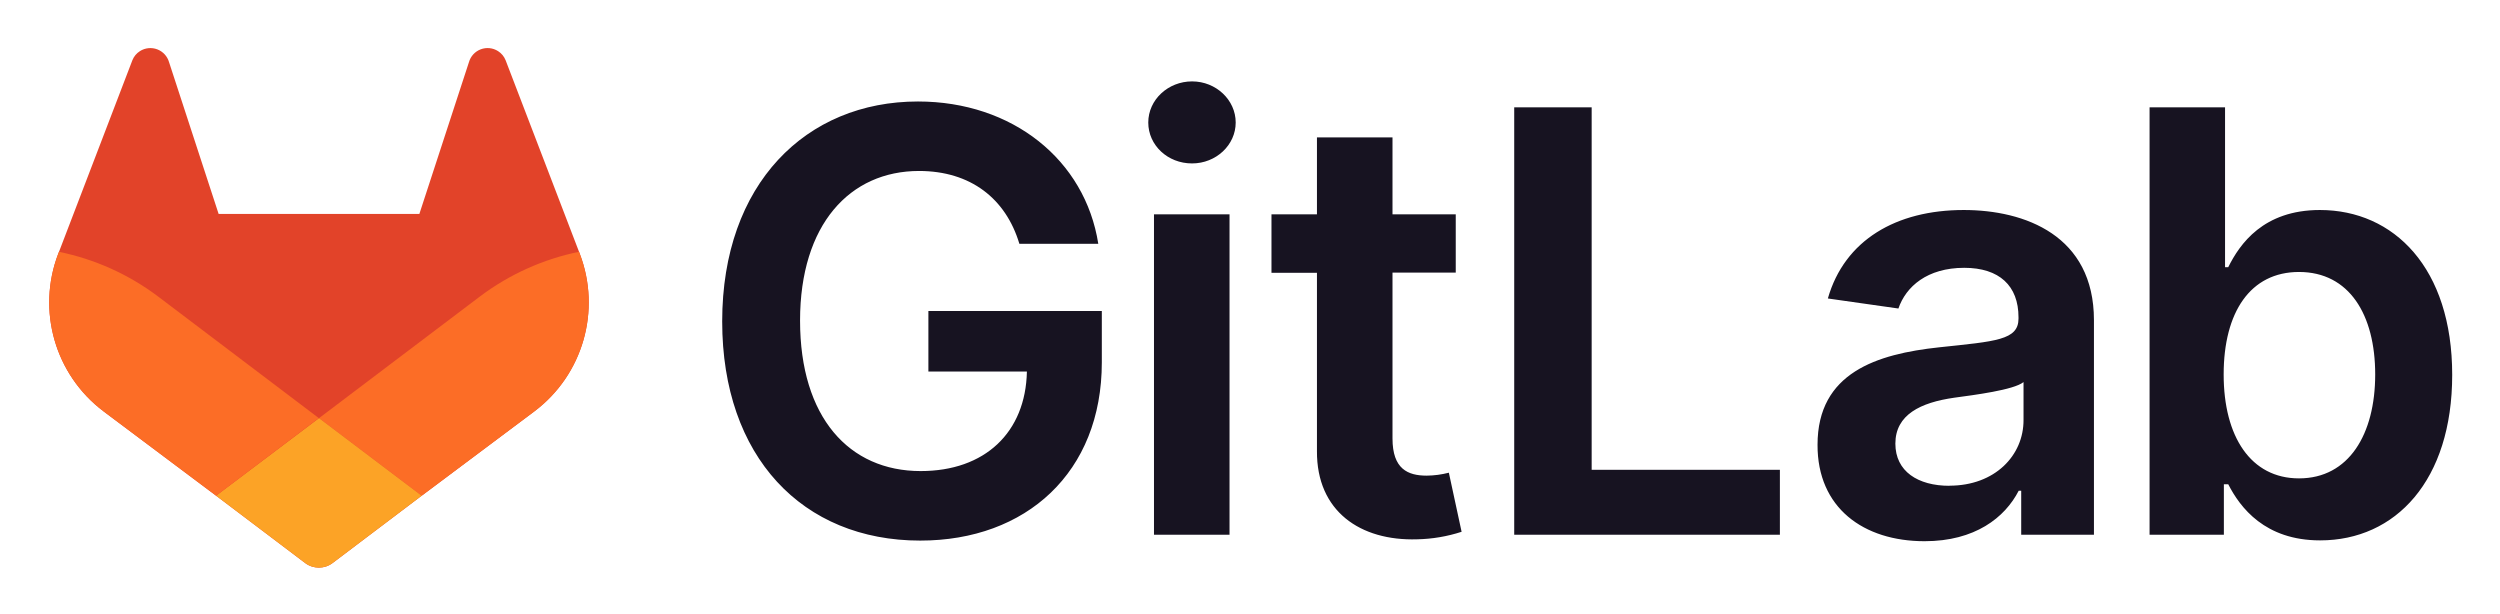
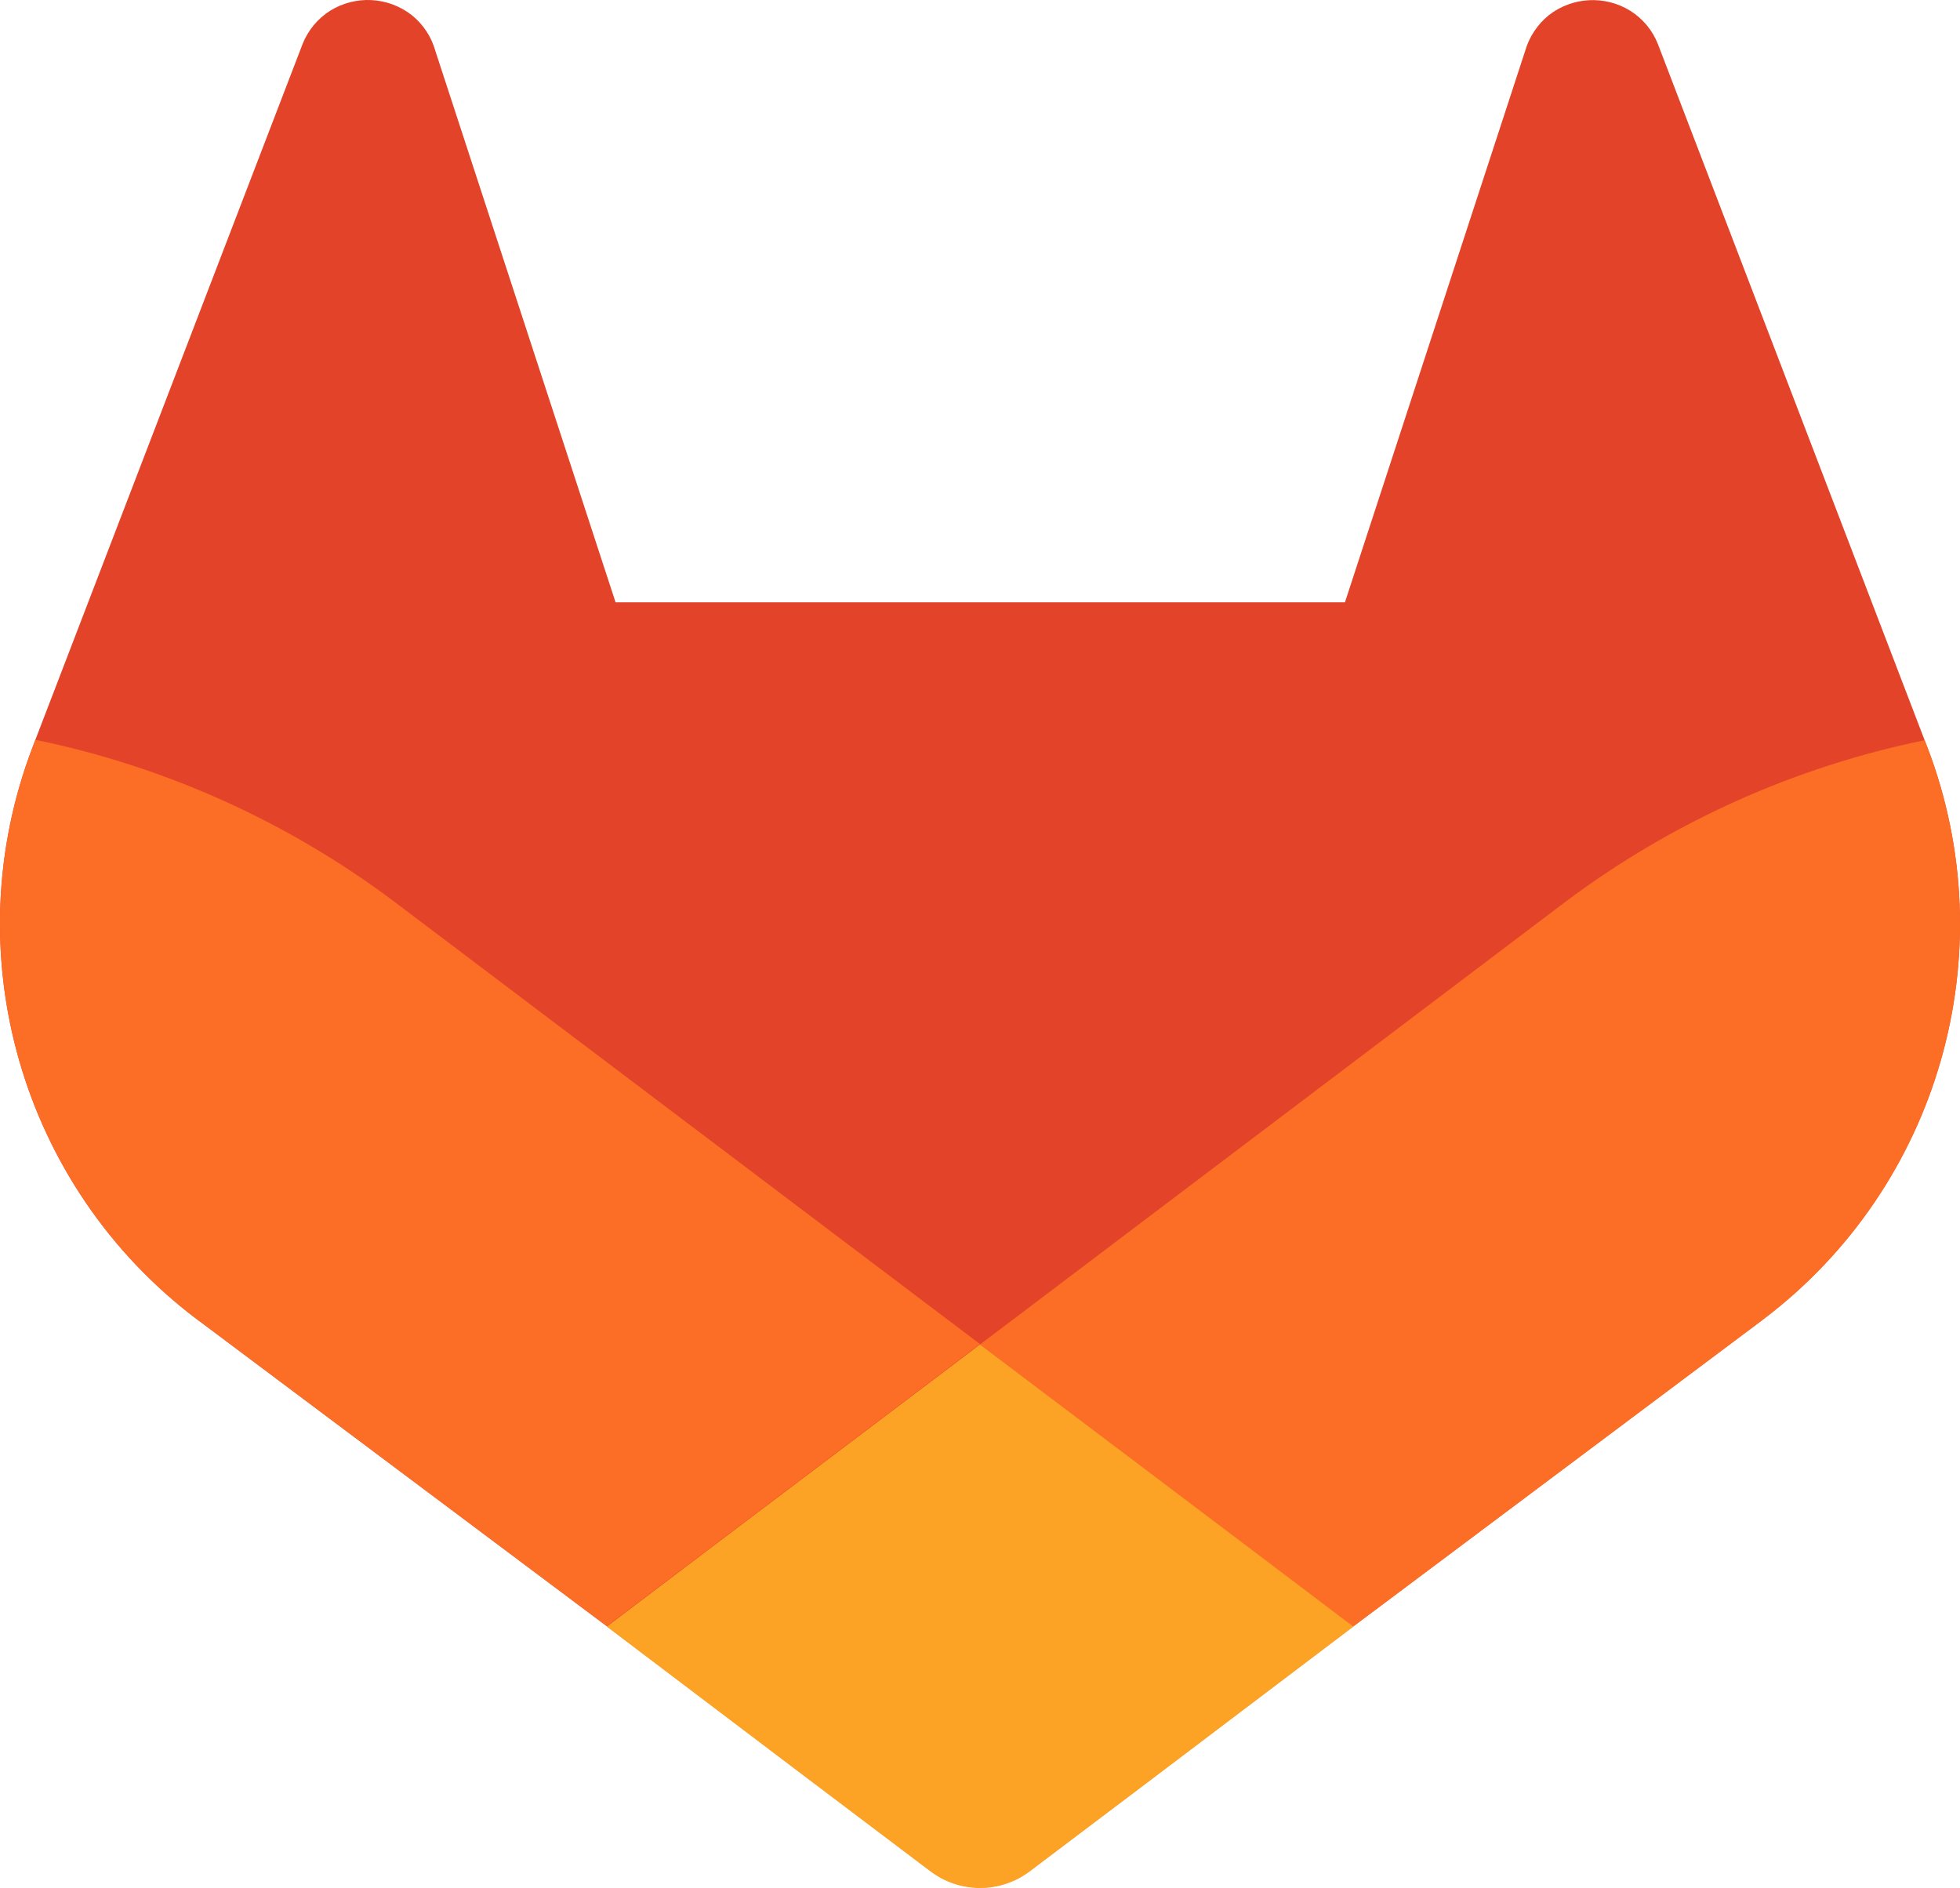
- <svg xmlns="http://www.w3.org/2000/svg" role="img" viewBox="134.62 101.12 721.76 177.26">
-   <defs>
-     <style>.cls-3{fill:#fc6d26}</style>
+ <svg xmlns="http://www.w3.org/2000/svg" width="1000" height="963.197" viewBox="0 0 1000 963.197" version="1.1" id="svg85">
+   <defs id="defs74">
+     <style id="style72">.cls-1{fill:#e24329;}.cls-2{fill:#fc6d26;}.cls-3{fill:#fca326;}</style>
  </defs>
-   <g id="LOGO">
-     <path fill="#171321" d="M428.92 171.51h22.78c-3.8-24.22-24.77-41.09-52.06-41.09-32.29 0-56.52 23.74-56.52 63.5 0 39.05 23.14 63.27 57.18 63.27 30.55 0 52.42-19.65 52.42-51.46v-14.82h-50.07v17.47h28.44c-.36 17.6-12.11 28.74-30.67 28.74-20.66 0-34.82-15.48-34.82-43.44 0-27.78 14.4-43.2 34.34-43.2 14.88 0 25.06 7.95 28.98 21.03zm38.86 83.99h21.81V163h-21.81zm11-107.2c6.93 0 12.59-5.31 12.59-11.81s-5.66-11.87-12.59-11.87-12.65 5.3-12.65 11.87 5.62 11.81 12.61 11.81zM554.9 163h-18.26v-22.22h-21.81V163H501.7v16.87h13.13v51.46c-.12 17.41 12.54 26 28.92 25.49a44.29 44.29 0 0 0 12.84-2.17l-3.68-17.06a26.57 26.57 0 0 1-6.38.85c-5.49 0-9.89-1.93-9.89-10.73v-47.89h18.26zm16.88 92.5h76.7v-18.74h-54.34V132.1h-22.36zm118.48 1.87c14.52 0 23.19-6.81 27.17-14.58h.72v12.71h21v-61.94c0-24.46-19.94-31.81-37.6-31.81-19.46 0-34.4 8.67-39.22 25.54l20.37 2.9c2.16-6.33 8.31-11.75 19-11.75 10.13 0 15.67 5.18 15.67 14.28v.36c0 6.26-6.57 6.57-22.9 8.31-17.95 1.93-35.12 7.29-35.12 28.14-.06 18.2 13.25 27.84 30.91 27.84zm7.17-16c-9.1 0-15.61-4.16-15.61-12.17 0-8.38 7.29-11.87 17-13.26 5.73-.78 17.18-2.23 20-4.51v10.9c.06 10.27-8.26 19.01-21.39 19.01zm57.78 14.13h21.45v-14.58h1.26c3.44 6.75 10.61 16.21 26.52 16.21 21.81 0 38.14-17.3 38.14-47.78 0-30.85-16.81-47.6-38.2-47.6-16.33 0-23.14 9.82-26.46 16.51H777V132.1h-21.79zm21.39-46.27c0-18 7.71-29.59 21.75-29.59 14.52 0 22 12.35 22 29.59s-7.59 30-22 30c-13.92 0-21.75-12.05-21.75-30z" />
-     <path fill="#e24329" d="M302 174.37l-.21-.56-21.2-55.3a5.5 5.5 0 0 0-2.18-2.63 5.6 5.6 0 0 0-8.41 3.2l-14.31 43.81h-57.95l-14.31-43.81a5.61 5.61 0 0 0-8.41-3.2 5.5 5.5 0 0 0-2.18 2.63l-21.19 55.31-.22.55a39.36 39.36 0 0 0 13.06 45.49l.08.06.18.14L197 244.23l16 12.09 9.72 7.35a6.57 6.57 0 0 0 7.92 0l9.72-7.35 16-12.09 32.48-24.31.09-.07A39.36 39.36 0 0 0 302 174.37z" />
-     <path d="M302 174.37l-.21-.56a71.5 71.5 0 0 0-28.5 12.82l-46.55 35.2 29.64 22.4 32.48-24.31.09-.07A39.36 39.36 0 0 0 302 174.37z" class="cls-3" />
-     <path fill="#fca326" d="M197 244.23l16 12.09 9.72 7.35a6.57 6.57 0 0 0 7.92 0l9.72-7.35 16-12.09-29.64-22.4z" />
-     <path d="M180.14 186.63a71.44 71.44 0 0 0-28.49-12.81l-.22.55a39.36 39.36 0 0 0 13.06 45.49l.08.06.18.14L197 244.23l29.66-22.4z" class="cls-3" />
+   <g id="LOGO" transform="matrix(5.206882,0,0,5.206882,-489.3076,-507.7609)">
+     <path class="cls-1" d="m 282.83,170.73 -0.27,-0.69 -26.14,-68.22 a 6.81,6.81 0 0 0 -2.69,-3.24 7,7 0 0 0 -8,0.43 7,7 0 0 0 -2.32,3.52 l -17.65,54 h -71.47 l -17.65,-54 a 6.86,6.86 0 0 0 -2.32,-3.53 7,7 0 0 0 -8,-0.43 6.87,6.87 0 0 0 -2.69,3.24 L 97.44,170 l -0.26,0.69 a 48.54,48.54 0 0 0 16.1,56.1 l 0.09,0.07 0.24,0.17 39.82,29.82 19.7,14.91 12,9.06 a 8.07,8.07 0 0 0 9.76,0 l 12,-9.06 19.7,-14.91 40.06,-30 0.1,-0.08 a 48.56,48.56 0 0 0 16.08,-56.04 z" id="path76" />
+     <path class="cls-2" d="m 282.83,170.73 -0.27,-0.69 a 88.3,88.3 0 0 0 -35.15,15.8 L 190,229.25 c 19.55,14.79 36.57,27.64 36.57,27.64 l 40.06,-30 0.1,-0.08 a 48.56,48.56 0 0 0 16.1,-56.08 z" id="path78" />
+     <path class="cls-3" d="m 153.43,256.89 19.7,14.91 12,9.06 a 8.07,8.07 0 0 0 9.76,0 l 12,-9.06 19.7,-14.91 c 0,0 -17.04,-12.89 -36.59,-27.64 -19.55,14.75 -36.57,27.64 -36.57,27.64 z" id="path80" />
+     <path class="cls-2" d="M 132.58,185.84 A 88.19,88.19 0 0 0 97.44,170 l -0.26,0.69 a 48.54,48.54 0 0 0 16.1,56.1 l 0.09,0.07 0.24,0.17 39.82,29.82 c 0,0 17,-12.85 36.57,-27.64 z" id="path82" />
  </g>
</svg>
